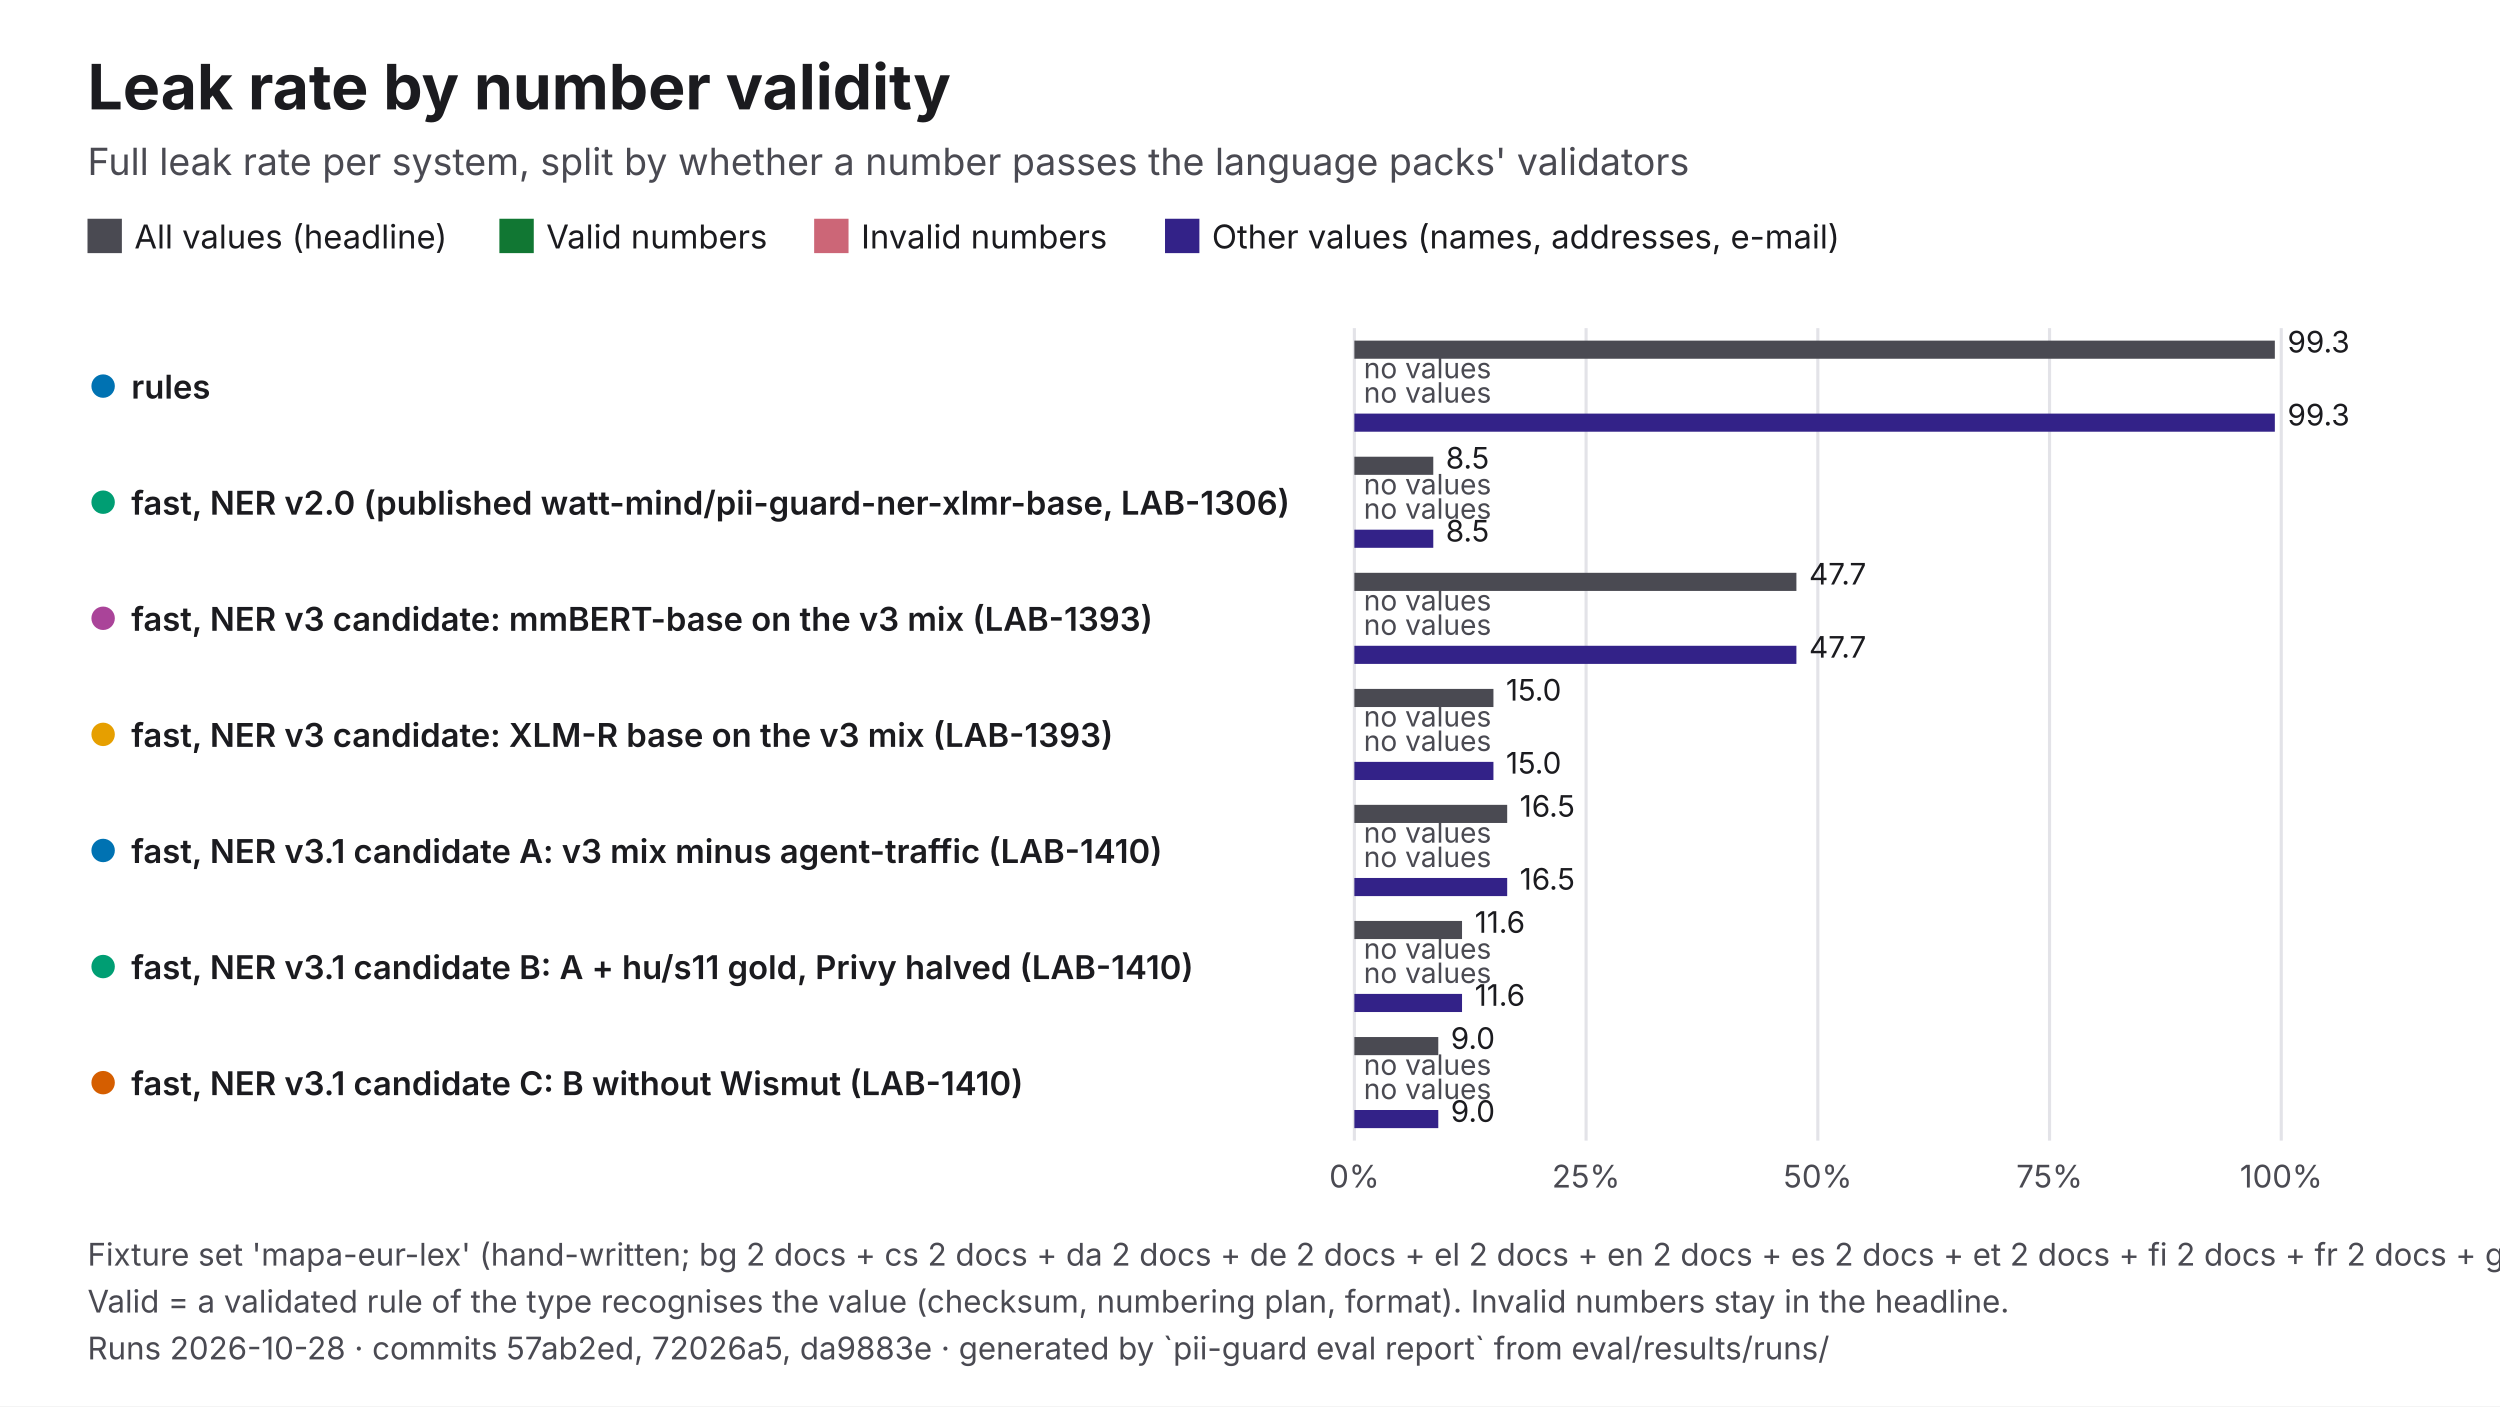
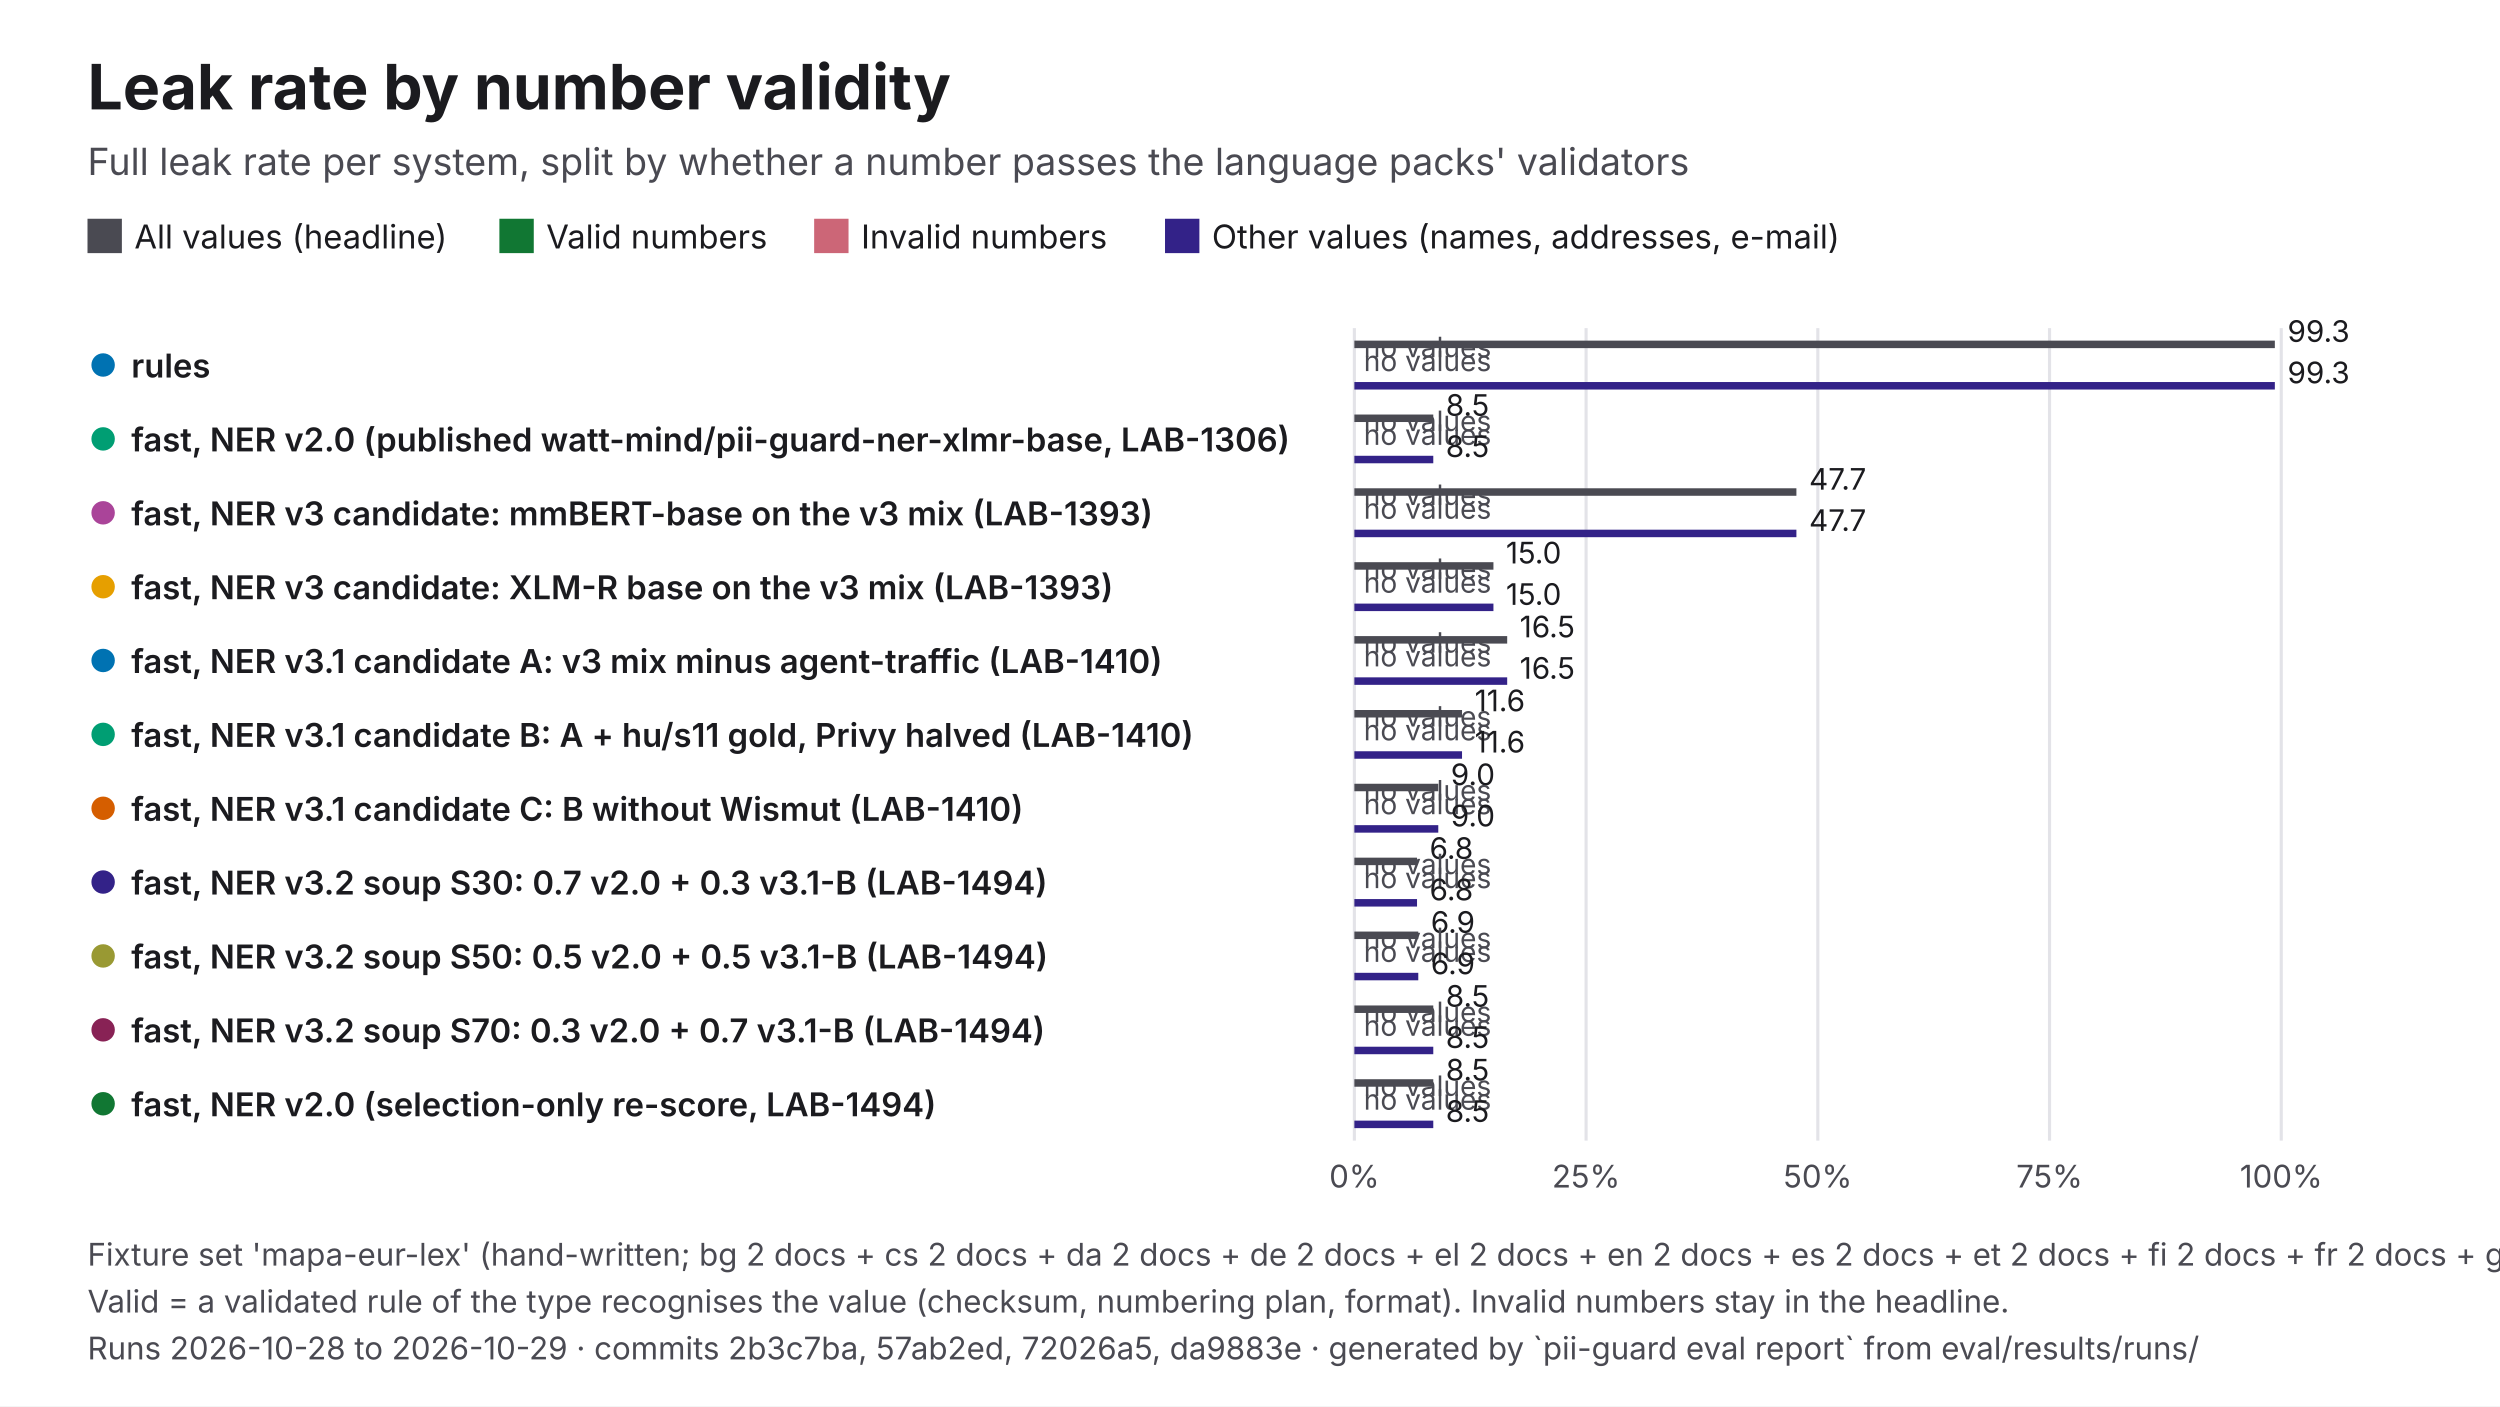
<svg xmlns="http://www.w3.org/2000/svg" viewBox="0 0 1600 900" width="1600" height="900" role="img" aria-labelledby="t d" font-family="Inter, 'Helvetica Neue', Helvetica, Arial, sans-serif">
  <rect width="1600" height="900" fill="#FFFFFF" />
  <text x="56" y="70" font-size="40" fill="#1B1B1F" font-weight="700">Leak rate by number validity</text>
  <text x="56" y="112" font-size="24" fill="#4A4A52">Full leak rate per system, split by whether a number passes the language packs' validators</text>
  <rect x="56" y="140" width="22" height="22" fill="#4A4A52" />
  <text x="86" y="159" font-size="21" fill="#1B1B1F">All values (headline)</text>
  <rect x="319.61" y="140" width="22" height="22" fill="#117733" />
  <text x="349.6" y="159" font-size="21" fill="#1B1B1F">Valid numbers</text>
  <rect x="521.06" y="140" width="22" height="22" fill="#CC6677" />
  <text x="551.1" y="159" font-size="21" fill="#1B1B1F">Invalid numbers</text>
  <rect x="745.61" y="140" width="22" height="22" fill="#332288" />
  <text x="775.6" y="159" font-size="21" fill="#1B1B1F">Other values (names, addresses, e-mail)</text>
  <line x1="866.8" y1="210" x2="866.8" y2="730" stroke="#E3E3E8" stroke-width="2" />
  <text x="866.8" y="760" font-size="20" fill="#4A4A52" text-anchor="middle">0%</text>
  <line x1="1015.1" y1="210" x2="1015.1" y2="730" stroke="#E3E3E8" stroke-width="2" />
  <text x="1015.1" y="760" font-size="20" fill="#4A4A52" text-anchor="middle">25%</text>
  <line x1="1163.4" y1="210" x2="1163.4" y2="730" stroke="#E3E3E8" stroke-width="2" />
  <text x="1163.4" y="760" font-size="20" fill="#4A4A52" text-anchor="middle">50%</text>
  <line x1="1311.7" y1="210" x2="1311.7" y2="730" stroke="#E3E3E8" stroke-width="2" />
  <text x="1311.7" y="760" font-size="20" fill="#4A4A52" text-anchor="middle">75%</text>
  <line x1="1460" y1="210" x2="1460" y2="730" stroke="#E3E3E8" stroke-width="2" />
  <text x="1460" y="760" font-size="20" fill="#4A4A52" text-anchor="middle">100%</text>
-   <circle cx="66" cy="247.1" r="9" fill="#0072B2" stroke="#FFFFFF" stroke-width="3" />
-   <text x="84" y="255.1" font-size="21" fill="#1B1B1F" font-weight="600">rules</text>
-   <rect x="866.8" y="218" width="589.1" height="11.6" fill="#4A4A52" />
-   <text x="1464" y="225.6" font-size="19" fill="#1B1B1F">99.3</text>
-   <text x="872.8" y="242.1" font-size="18" fill="#4A4A52">no values</text>
-   <text x="872.8" y="257.7" font-size="18" fill="#4A4A52">no values</text>
-   <rect x="866.8" y="264.7" width="589.1" height="11.6" fill="#332288" />
-   <text x="1464" y="272.3" font-size="19" fill="#1B1B1F">99.3</text>
-   <circle cx="66" cy="321.4" r="9" fill="#009E73" stroke="#FFFFFF" stroke-width="3" />
-   <text x="84" y="329.4" font-size="21" fill="#1B1B1F" font-weight="600">fast, NER v2.0 (published watt-mind/pii-guard-ner-xlmr-base, LAB-1306)</text>
-   <rect x="866.8" y="292.3" width="50.5" height="11.6" fill="#4A4A52" />
-   <text x="925.3" y="299.9" font-size="19" fill="#1B1B1F">8.5</text>
-   <text x="872.8" y="316.4" font-size="18" fill="#4A4A52">no values</text>
+   <circle cx="66" cy="233.6" r="9" fill="#0072B2" stroke="#FFFFFF" stroke-width="3" />
+   <text x="84" y="241.6" font-size="21" fill="#1B1B1F" font-weight="600">rules</text>
+   <rect x="866.8" y="218" width="589.1" height="4.8" fill="#4A4A52" />
+   <text x="1464" y="218.8" font-size="19" fill="#1B1B1F">99.3</text>
+   <text x="872.8" y="228.6" font-size="18" fill="#4A4A52">no values</text>
+   <text x="872.8" y="237.5" font-size="18" fill="#4A4A52">no values</text>
+   <rect x="866.8" y="244.5" width="589.1" height="4.8" fill="#332288" />
+   <text x="1464" y="245.3" font-size="19" fill="#1B1B1F">99.3</text>
+   <circle cx="66" cy="280.9" r="9" fill="#009E73" stroke="#FFFFFF" stroke-width="3" />
+   <text x="84" y="288.9" font-size="21" fill="#1B1B1F" font-weight="600">fast, NER v2.0 (published watt-mind/pii-guard-ner-xlmr-base, LAB-1306)</text>
+   <rect x="866.8" y="265.3" width="50.5" height="4.8" fill="#4A4A52" />
+   <text x="925.3" y="266.1" font-size="19" fill="#1B1B1F">8.5</text>
+   <text x="872.8" y="275.9" font-size="18" fill="#4A4A52">no values</text>
+   <text x="872.8" y="284.7" font-size="18" fill="#4A4A52">no values</text>
+   <rect x="866.8" y="291.7" width="50.5" height="4.8" fill="#332288" />
+   <text x="925.3" y="292.5" font-size="19" fill="#1B1B1F">8.5</text>
+   <circle cx="66" cy="328.2" r="9" fill="#AA4499" stroke="#FFFFFF" stroke-width="3" />
+   <text x="84" y="336.2" font-size="21" fill="#1B1B1F" font-weight="600">fast, NER v3 candidate: mmBERT-base on the v3 mix (LAB-1393)</text>
+   <rect x="866.8" y="312.5" width="282.9" height="4.8" fill="#4A4A52" />
+   <text x="1157.8" y="313.4" font-size="19" fill="#1B1B1F">47.7</text>
+   <text x="872.8" y="323.2" font-size="18" fill="#4A4A52">no values</text>
  <text x="872.8" y="332" font-size="18" fill="#4A4A52">no values</text>
-   <rect x="866.8" y="339" width="50.5" height="11.6" fill="#332288" />
-   <text x="925.3" y="346.6" font-size="19" fill="#1B1B1F">8.5</text>
-   <circle cx="66" cy="395.7" r="9" fill="#AA4499" stroke="#FFFFFF" stroke-width="3" />
-   <text x="84" y="403.7" font-size="21" fill="#1B1B1F" font-weight="600">fast, NER v3 candidate: mmBERT-base on the v3 mix (LAB-1393)</text>
-   <rect x="866.8" y="366.6" width="282.9" height="11.6" fill="#4A4A52" />
-   <text x="1157.8" y="374.1" font-size="19" fill="#1B1B1F">47.7</text>
-   <text x="872.8" y="390.7" font-size="18" fill="#4A4A52">no values</text>
-   <text x="872.8" y="406.3" font-size="18" fill="#4A4A52">no values</text>
-   <rect x="866.8" y="413.3" width="282.9" height="11.6" fill="#332288" />
-   <text x="1157.8" y="420.9" font-size="19" fill="#1B1B1F">47.7</text>
-   <circle cx="66" cy="470" r="9" fill="#E69F00" stroke="#FFFFFF" stroke-width="3" />
-   <text x="84" y="478" font-size="21" fill="#1B1B1F" font-weight="600">fast, NER v3 candidate: XLM-R base on the v3 mix (LAB-1393)</text>
-   <rect x="866.8" y="440.9" width="89" height="11.6" fill="#4A4A52" />
-   <text x="963.8" y="448.4" font-size="19" fill="#1B1B1F">15.0</text>
+   <rect x="866.8" y="339" width="282.9" height="4.8" fill="#332288" />
+   <text x="1157.8" y="339.8" font-size="19" fill="#1B1B1F">47.7</text>
+   <circle cx="66" cy="375.5" r="9" fill="#E69F00" stroke="#FFFFFF" stroke-width="3" />
+   <text x="84" y="383.5" font-size="21" fill="#1B1B1F" font-weight="600">fast, NER v3 candidate: XLM-R base on the v3 mix (LAB-1393)</text>
+   <rect x="866.8" y="359.8" width="89" height="4.8" fill="#4A4A52" />
+   <text x="963.8" y="360.6" font-size="19" fill="#1B1B1F">15.0</text>
+   <text x="872.8" y="370.5" font-size="18" fill="#4A4A52">no values</text>
+   <text x="872.8" y="379.3" font-size="18" fill="#4A4A52">no values</text>
+   <rect x="866.8" y="386.3" width="89" height="4.8" fill="#332288" />
+   <text x="963.8" y="387.1" font-size="19" fill="#1B1B1F">15.0</text>
+   <circle cx="66" cy="422.7" r="9" fill="#0072B2" stroke="#FFFFFF" stroke-width="3" />
+   <text x="84" y="430.7" font-size="21" fill="#1B1B1F" font-weight="600">fast, NER v3.1 candidate A: v3 mix minus agent-traffic (LAB-1410)</text>
+   <rect x="866.8" y="407.1" width="97.8" height="4.8" fill="#4A4A52" />
+   <text x="972.6" y="407.9" font-size="19" fill="#1B1B1F">16.5</text>
+   <text x="872.8" y="417.7" font-size="18" fill="#4A4A52">no values</text>
+   <text x="872.8" y="426.5" font-size="18" fill="#4A4A52">no values</text>
+   <rect x="866.8" y="433.5" width="97.8" height="4.8" fill="#332288" />
+   <text x="972.6" y="434.4" font-size="19" fill="#1B1B1F">16.5</text>
+   <circle cx="66" cy="470" r="9" fill="#009E73" stroke="#FFFFFF" stroke-width="3" />
+   <text x="84" y="478" font-size="21" fill="#1B1B1F" font-weight="600">fast, NER v3.1 candidate B: A + hu/s11 gold, Privy halved (LAB-1410)</text>
+   <rect x="866.8" y="454.4" width="68.9" height="4.8" fill="#4A4A52" />
+   <text x="943.8" y="455.2" font-size="19" fill="#1B1B1F">11.6</text>
  <text x="872.8" y="465" font-size="18" fill="#4A4A52">no values</text>
-   <text x="872.8" y="480.6" font-size="18" fill="#4A4A52">no values</text>
-   <rect x="866.8" y="487.6" width="89" height="11.6" fill="#332288" />
-   <text x="963.8" y="495.1" font-size="19" fill="#1B1B1F">15.0</text>
-   <circle cx="66" cy="544.3" r="9" fill="#0072B2" stroke="#FFFFFF" stroke-width="3" />
-   <text x="84" y="552.3" font-size="21" fill="#1B1B1F" font-weight="600">fast, NER v3.1 candidate A: v3 mix minus agent-traffic (LAB-1410)</text>
-   <rect x="866.8" y="515.1" width="97.8" height="11.6" fill="#4A4A52" />
-   <text x="972.6" y="522.7" font-size="19" fill="#1B1B1F">16.5</text>
-   <text x="872.8" y="539.3" font-size="18" fill="#4A4A52">no values</text>
-   <text x="872.8" y="554.9" font-size="18" fill="#4A4A52">no values</text>
-   <rect x="866.8" y="561.9" width="97.8" height="11.6" fill="#332288" />
-   <text x="972.6" y="569.4" font-size="19" fill="#1B1B1F">16.5</text>
-   <circle cx="66" cy="618.6" r="9" fill="#009E73" stroke="#FFFFFF" stroke-width="3" />
-   <text x="84" y="626.6" font-size="21" fill="#1B1B1F" font-weight="600">fast, NER v3.1 candidate B: A + hu/s11 gold, Privy halved (LAB-1410)</text>
-   <rect x="866.8" y="589.4" width="68.9" height="11.6" fill="#4A4A52" />
-   <text x="943.8" y="597" font-size="19" fill="#1B1B1F">11.6</text>
-   <text x="872.8" y="613.6" font-size="18" fill="#4A4A52">no values</text>
-   <text x="872.8" y="629.1" font-size="18" fill="#4A4A52">no values</text>
-   <rect x="866.8" y="636.1" width="68.9" height="11.6" fill="#332288" />
-   <text x="943.8" y="643.7" font-size="19" fill="#1B1B1F">11.6</text>
-   <circle cx="66" cy="692.9" r="9" fill="#D55E00" stroke="#FFFFFF" stroke-width="3" />
-   <text x="84" y="700.9" font-size="21" fill="#1B1B1F" font-weight="600">fast, NER v3.1 candidate C: B without Wismut (LAB-1410)</text>
-   <rect x="866.8" y="663.7" width="53.7" height="11.6" fill="#4A4A52" />
-   <text x="928.5" y="671.3" font-size="19" fill="#1B1B1F">9.0</text>
-   <text x="872.8" y="687.9" font-size="18" fill="#4A4A52">no values</text>
-   <text x="872.8" y="703.4" font-size="18" fill="#4A4A52">no values</text>
-   <rect x="866.8" y="710.4" width="53.7" height="11.6" fill="#332288" />
-   <text x="928.5" y="718" font-size="19" fill="#1B1B1F">9.0</text>
+   <text x="872.8" y="473.8" font-size="18" fill="#4A4A52">no values</text>
+   <rect x="866.8" y="480.8" width="68.9" height="4.8" fill="#332288" />
+   <text x="943.8" y="481.6" font-size="19" fill="#1B1B1F">11.6</text>
+   <circle cx="66" cy="517.3" r="9" fill="#D55E00" stroke="#FFFFFF" stroke-width="3" />
+   <text x="84" y="525.3" font-size="21" fill="#1B1B1F" font-weight="600">fast, NER v3.1 candidate C: B without Wismut (LAB-1410)</text>
+   <rect x="866.8" y="501.6" width="53.7" height="4.8" fill="#4A4A52" />
+   <text x="928.5" y="502.5" font-size="19" fill="#1B1B1F">9.0</text>
+   <text x="872.8" y="512.3" font-size="18" fill="#4A4A52">no values</text>
+   <text x="872.8" y="521.1" font-size="18" fill="#4A4A52">no values</text>
+   <rect x="866.8" y="528.1" width="53.7" height="4.8" fill="#332288" />
+   <text x="928.5" y="528.9" font-size="19" fill="#1B1B1F">9.0</text>
+   <circle cx="66" cy="564.5" r="9" fill="#332288" stroke="#FFFFFF" stroke-width="3" />
+   <text x="84" y="572.5" font-size="21" fill="#1B1B1F" font-weight="600">fast, NER v3.2 soup S30: 0.7 v2.0 + 0.3 v3.1-B (LAB-1494)</text>
+   <rect x="866.8" y="548.9" width="40.1" height="4.8" fill="#4A4A52" />
+   <text x="914.9" y="549.7" font-size="19" fill="#1B1B1F">6.8</text>
+   <text x="872.8" y="559.5" font-size="18" fill="#4A4A52">no values</text>
+   <text x="872.8" y="568.4" font-size="18" fill="#4A4A52">no values</text>
+   <rect x="866.8" y="575.4" width="40.1" height="4.8" fill="#332288" />
+   <text x="914.9" y="576.2" font-size="19" fill="#1B1B1F">6.8</text>
+   <circle cx="66" cy="611.8" r="9" fill="#999933" stroke="#FFFFFF" stroke-width="3" />
+   <text x="84" y="619.8" font-size="21" fill="#1B1B1F" font-weight="600">fast, NER v3.2 soup S50: 0.5 v2.0 + 0.5 v3.1-B (LAB-1494)</text>
+   <rect x="866.8" y="596.2" width="40.9" height="4.8" fill="#4A4A52" />
+   <text x="915.7" y="597" font-size="19" fill="#1B1B1F">6.9</text>
+   <text x="872.8" y="606.8" font-size="18" fill="#4A4A52">no values</text>
+   <text x="872.8" y="615.6" font-size="18" fill="#4A4A52">no values</text>
+   <rect x="866.8" y="622.6" width="40.9" height="4.8" fill="#332288" />
+   <text x="915.7" y="623.5" font-size="19" fill="#1B1B1F">6.9</text>
+   <circle cx="66" cy="659.1" r="9" fill="#882255" stroke="#FFFFFF" stroke-width="3" />
+   <text x="84" y="667.1" font-size="21" fill="#1B1B1F" font-weight="600">fast, NER v3.2 soup S70: 0.3 v2.0 + 0.7 v3.1-B (LAB-1494)</text>
+   <rect x="866.8" y="643.5" width="50.5" height="4.8" fill="#4A4A52" />
+   <text x="925.3" y="644.3" font-size="19" fill="#1B1B1F">8.5</text>
+   <text x="872.8" y="654.1" font-size="18" fill="#4A4A52">no values</text>
+   <text x="872.8" y="662.9" font-size="18" fill="#4A4A52">no values</text>
+   <rect x="866.8" y="669.9" width="50.5" height="4.8" fill="#332288" />
+   <text x="925.3" y="670.7" font-size="19" fill="#1B1B1F">8.5</text>
+   <circle cx="66" cy="706.4" r="9" fill="#117733" stroke="#FFFFFF" stroke-width="3" />
+   <text x="84" y="714.4" font-size="21" fill="#1B1B1F" font-weight="600">fast, NER v2.0 (selection-only re-score, LAB-1494)</text>
+   <rect x="866.8" y="690.7" width="50.5" height="4.8" fill="#4A4A52" />
+   <text x="925.3" y="691.5" font-size="19" fill="#1B1B1F">8.5</text>
+   <text x="872.8" y="701.4" font-size="18" fill="#4A4A52">no values</text>
+   <text x="872.8" y="710.2" font-size="18" fill="#4A4A52">no values</text>
+   <rect x="866.8" y="717.2" width="50.5" height="4.8" fill="#332288" />
+   <text x="925.3" y="718" font-size="19" fill="#1B1B1F">8.5</text>
  <text x="56" y="810" font-size="20" fill="#4A4A52">Fixture set 'mapa-eur-lex' (hand-written; bg 2 docs + cs 2 docs + da 2 docs + de 2 docs + el 2 docs + en 2 docs + es 2 docs + et 2 docs + fi 2 docs + fr 2 docs + ga 2 docs + hu 2 docs + it 2 docs + lt 2 docs + lv 2 docs + mt 2 docs + nl 2 docs + pt 2 docs + ro 2 docs + sk 2 docs + sv 2 docs), bg + cs + da + de + el + en + es + et + fi + fr + ga + hu + it + lt + lv + mt + nl + pt + ro + sk + sv pooled (micro-averaged).</text>
  <text x="56" y="840" font-size="20" fill="#4A4A52">Valid = a validated rule of the type recognises the value (checksum, numbering plan, format). Invalid numbers stay in the headline.</text>
-   <text x="56" y="870" font-size="20" fill="#4A4A52">Runs 2026-10-28 · commits 57ab2ed, 72026a5, da9883e · generated by `pii-guard eval report` from eval/results/runs/</text>
+   <text x="56" y="870" font-size="20" fill="#4A4A52">Runs 2026-10-28 to 2026-10-29 · commits 2b3c7ba, 57ab2ed, 72026a5, da9883e · generated by `pii-guard eval report` from eval/results/runs/</text>
</svg>
